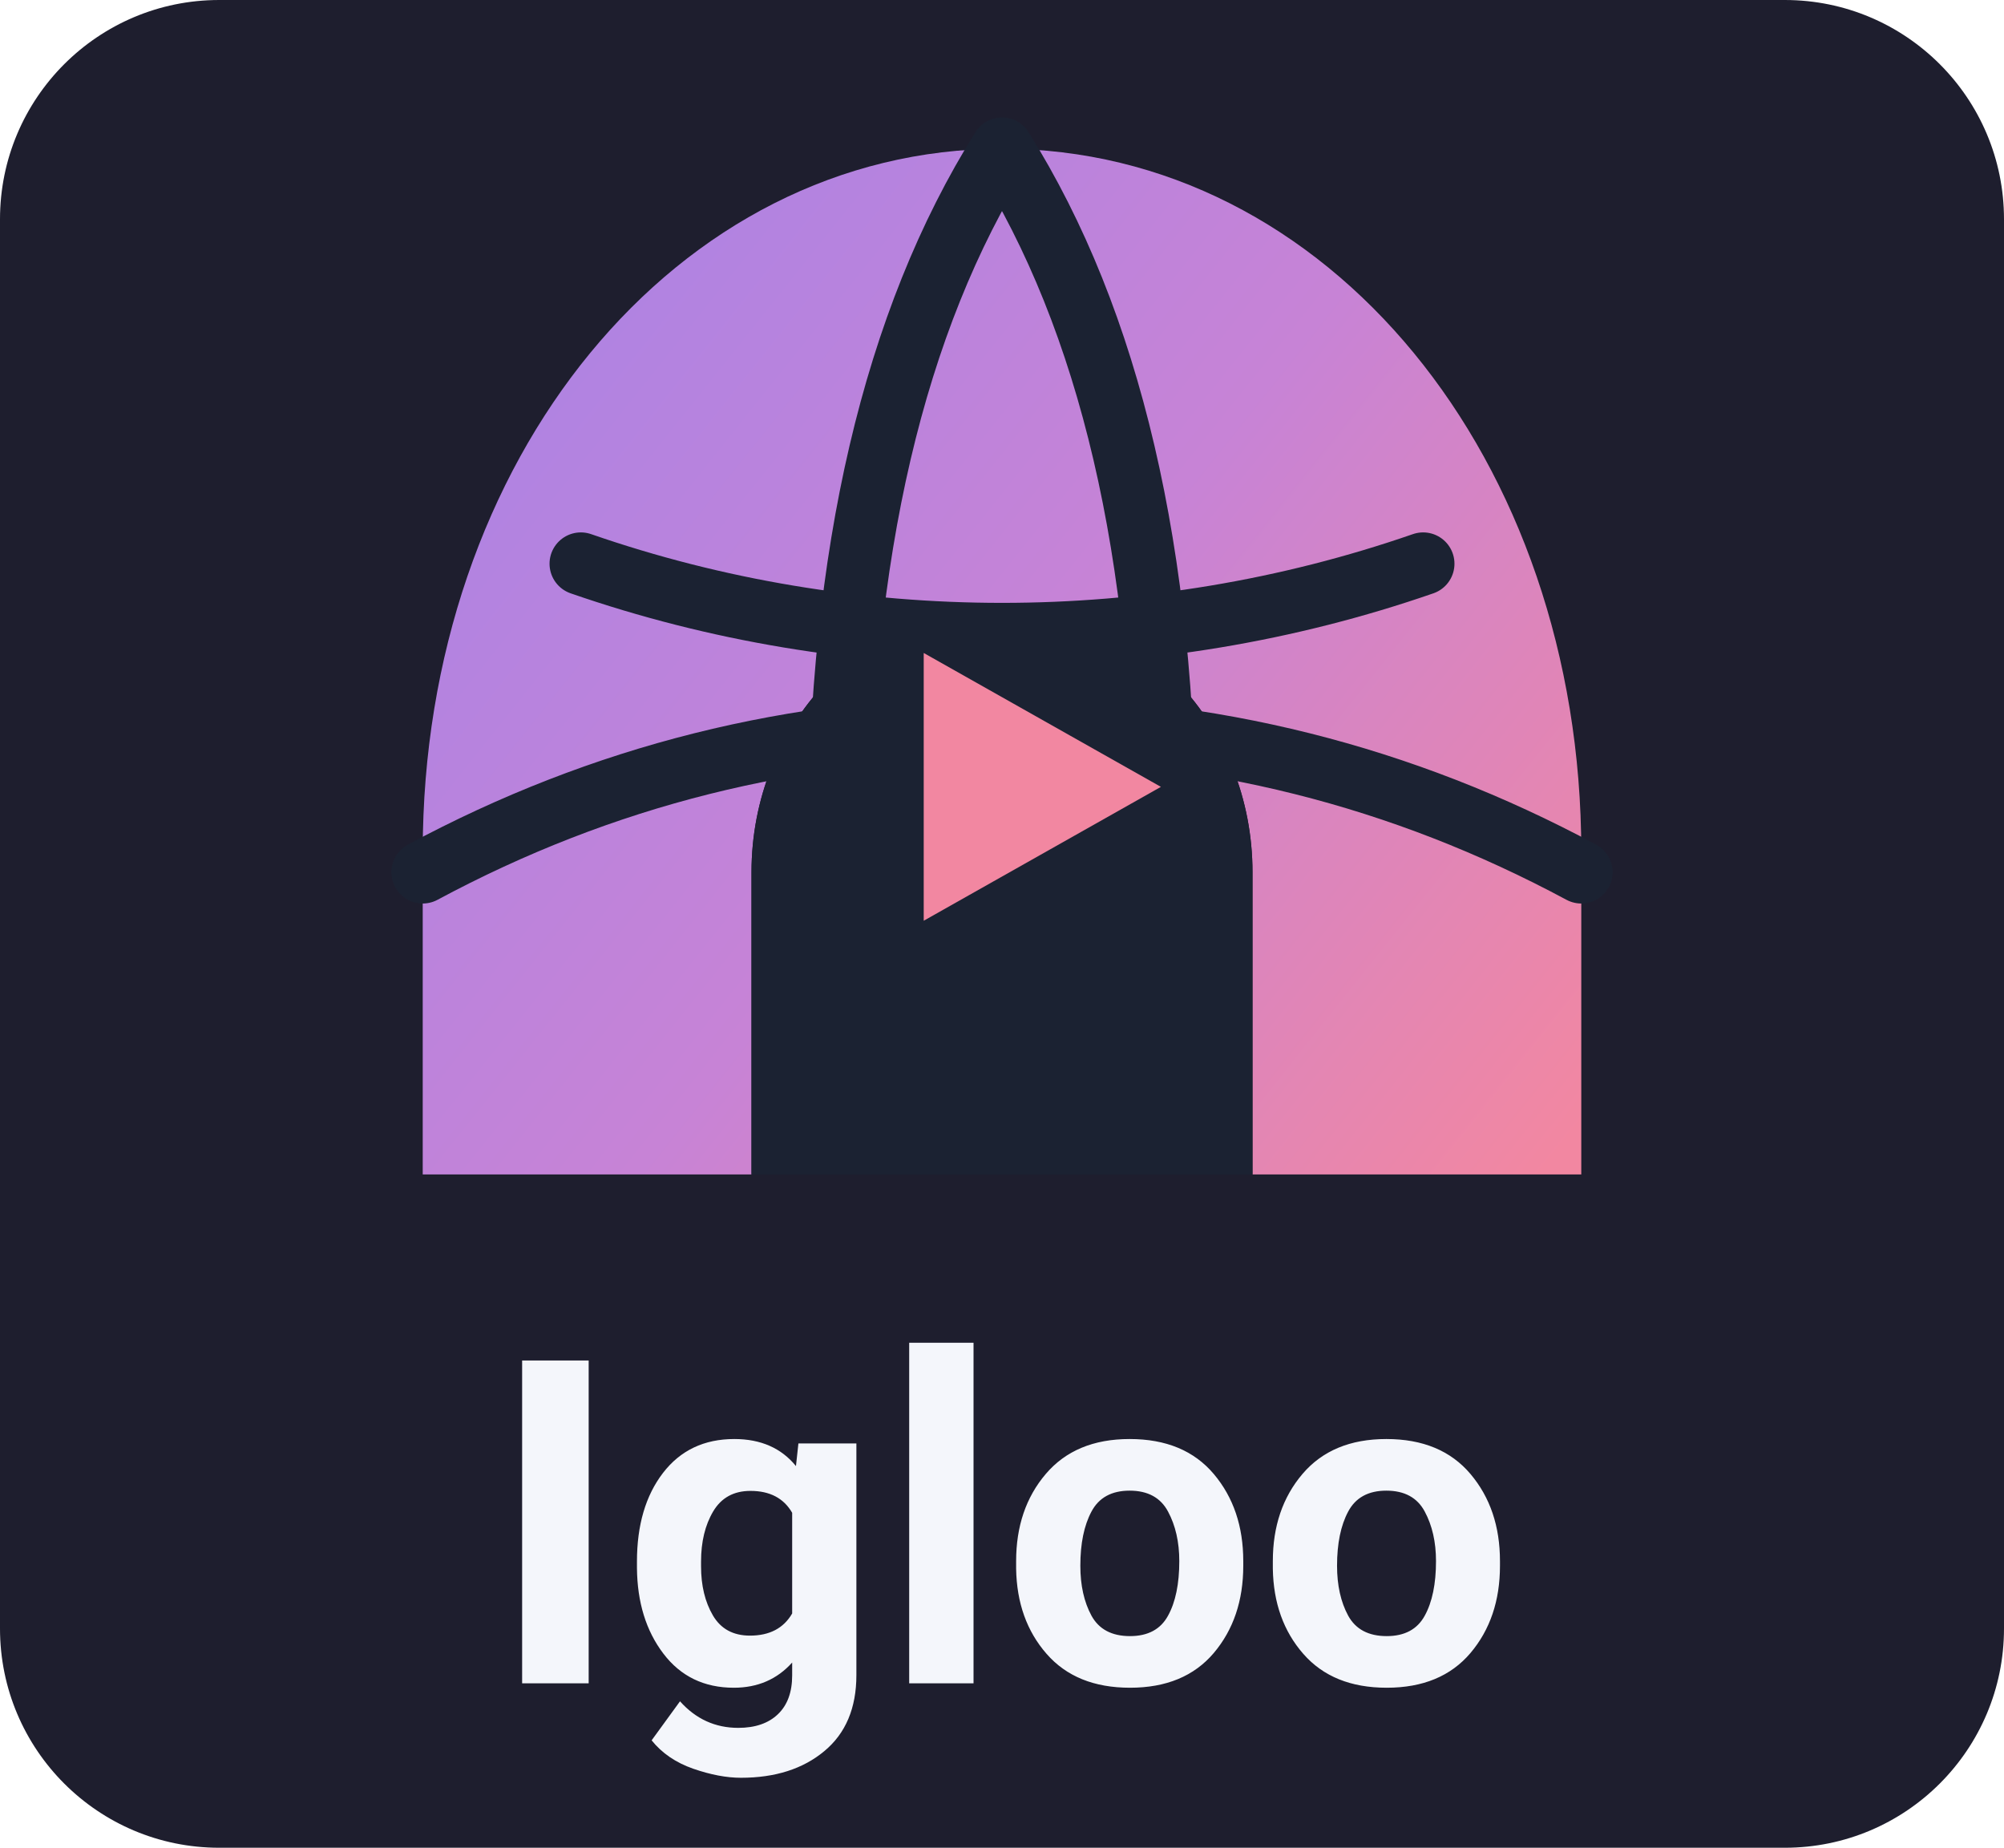
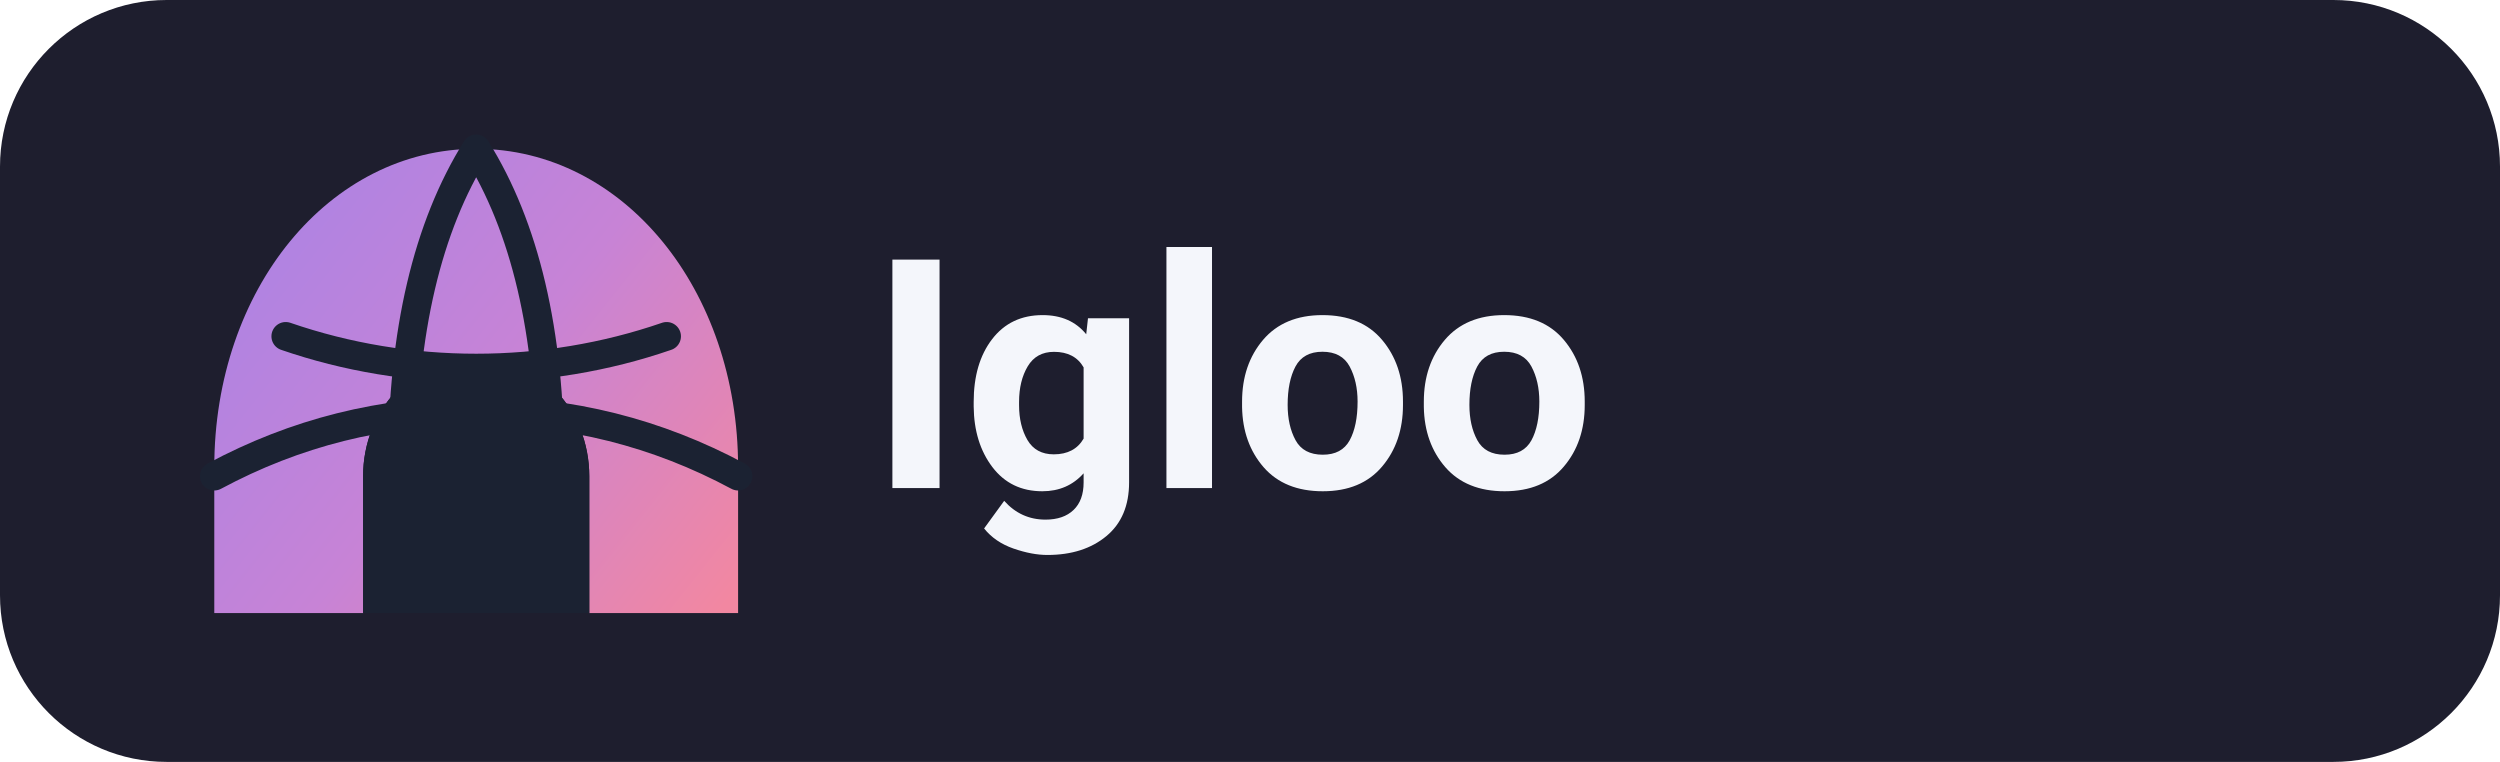
- <svg xmlns="http://www.w3.org/2000/svg" viewBox="0 0 256 236" role="img" aria-label="Igloo">
+ <svg xmlns="http://www.w3.org/2000/svg" viewBox="0 0 420 128" role="img" aria-label="Igloo">
  <defs>
-     <linearGradient id="igloo-mark-gradient" x1="54" y1="26" x2="202" y2="144" gradientUnits="userSpaceOnUse">
+     <linearGradient id="igloo-mark-gradient" x1="20" y1="22" x2="108" y2="92" gradientUnits="userSpaceOnUse">
      <stop offset="0" stop-color="#a883e6" />
      <stop offset="0.52" stop-color="#c783d6" />
      <stop offset="1" stop-color="#f287a1" />
    </linearGradient>
  </defs>
-   <rect width="256" height="236" rx="28" fill="#1e1e2e" />
-   <path d="M54 150v-41.2C54 58.6 86.4 19 128 19s74 39.6 74 89.8V150h-42v-38.6c0-18.8-14.3-34-32-34s-32 15.2-32 34V150Z" fill="url(#igloo-mark-gradient)" />
-   <path d="M96 150v-38.6c0-18.8 14.3-34 32-34s32 15.2 32 34V150Z" fill="#1b2232" />
-   <path d="M54 111.4c22.9-12.3 47.5-18.5 74-18.5s51.1 6.2 74 18.5M74.2 72c34.6 12 73 12 107.6 0M128 19c-13.8 22-20.8 51.8-20.8 89.1M128 19c13.8 22 20.8 51.8 20.8 89.1" fill="none" stroke="#1b2232" stroke-width="8" stroke-linecap="round" />
-   <path d="M118 83.4 148.3 100.5 118 117.6Z" fill="#f287a1" />
-   <text x="128" y="215" fill="#f4f6fb" font-family="-apple-system, BlinkMacSystemFont, 'Segoe UI', Roboto, Helvetica, Arial, sans-serif" font-size="58" font-weight="700" letter-spacing="0" text-anchor="middle">Igloo</text>
+   <rect width="420" height="128" rx="28" fill="#1e1e2e" />
+   <g transform="translate(16 7)">
+     <path d="M20 96V71.5C20 41.6 39.3 18 64 18s44 23.6 44 53.5V96H83V73c0-11.2-8.5-20.2-19-20.2S45 61.8 45 73v23Z" fill="url(#igloo-mark-gradient)" />
+     <path d="M45 96V73c0-11.2 8.5-20.2 19-20.2S83 61.8 83 73v23Z" fill="#1b2232" />
+     <path d="M20 73c13.6-7.3 28.2-11 44-11s30.4 3.7 44 11M32 49.5c20.6 7.1 43.4 7.1 64 0M64 18c-8.2 13.1-12.4 30.8-12.4 53M64 18c8.2 13.1 12.4 30.8 12.4 53" fill="none" stroke="#1b2232" stroke-width="4.8" stroke-linecap="round" />
+   </g>
+   <text x="146" y="82" fill="#f4f6fb" font-family="-apple-system, BlinkMacSystemFont, 'Segoe UI', Roboto, Helvetica, Arial, sans-serif" font-size="54" font-weight="700">Igloo</text>
</svg>
